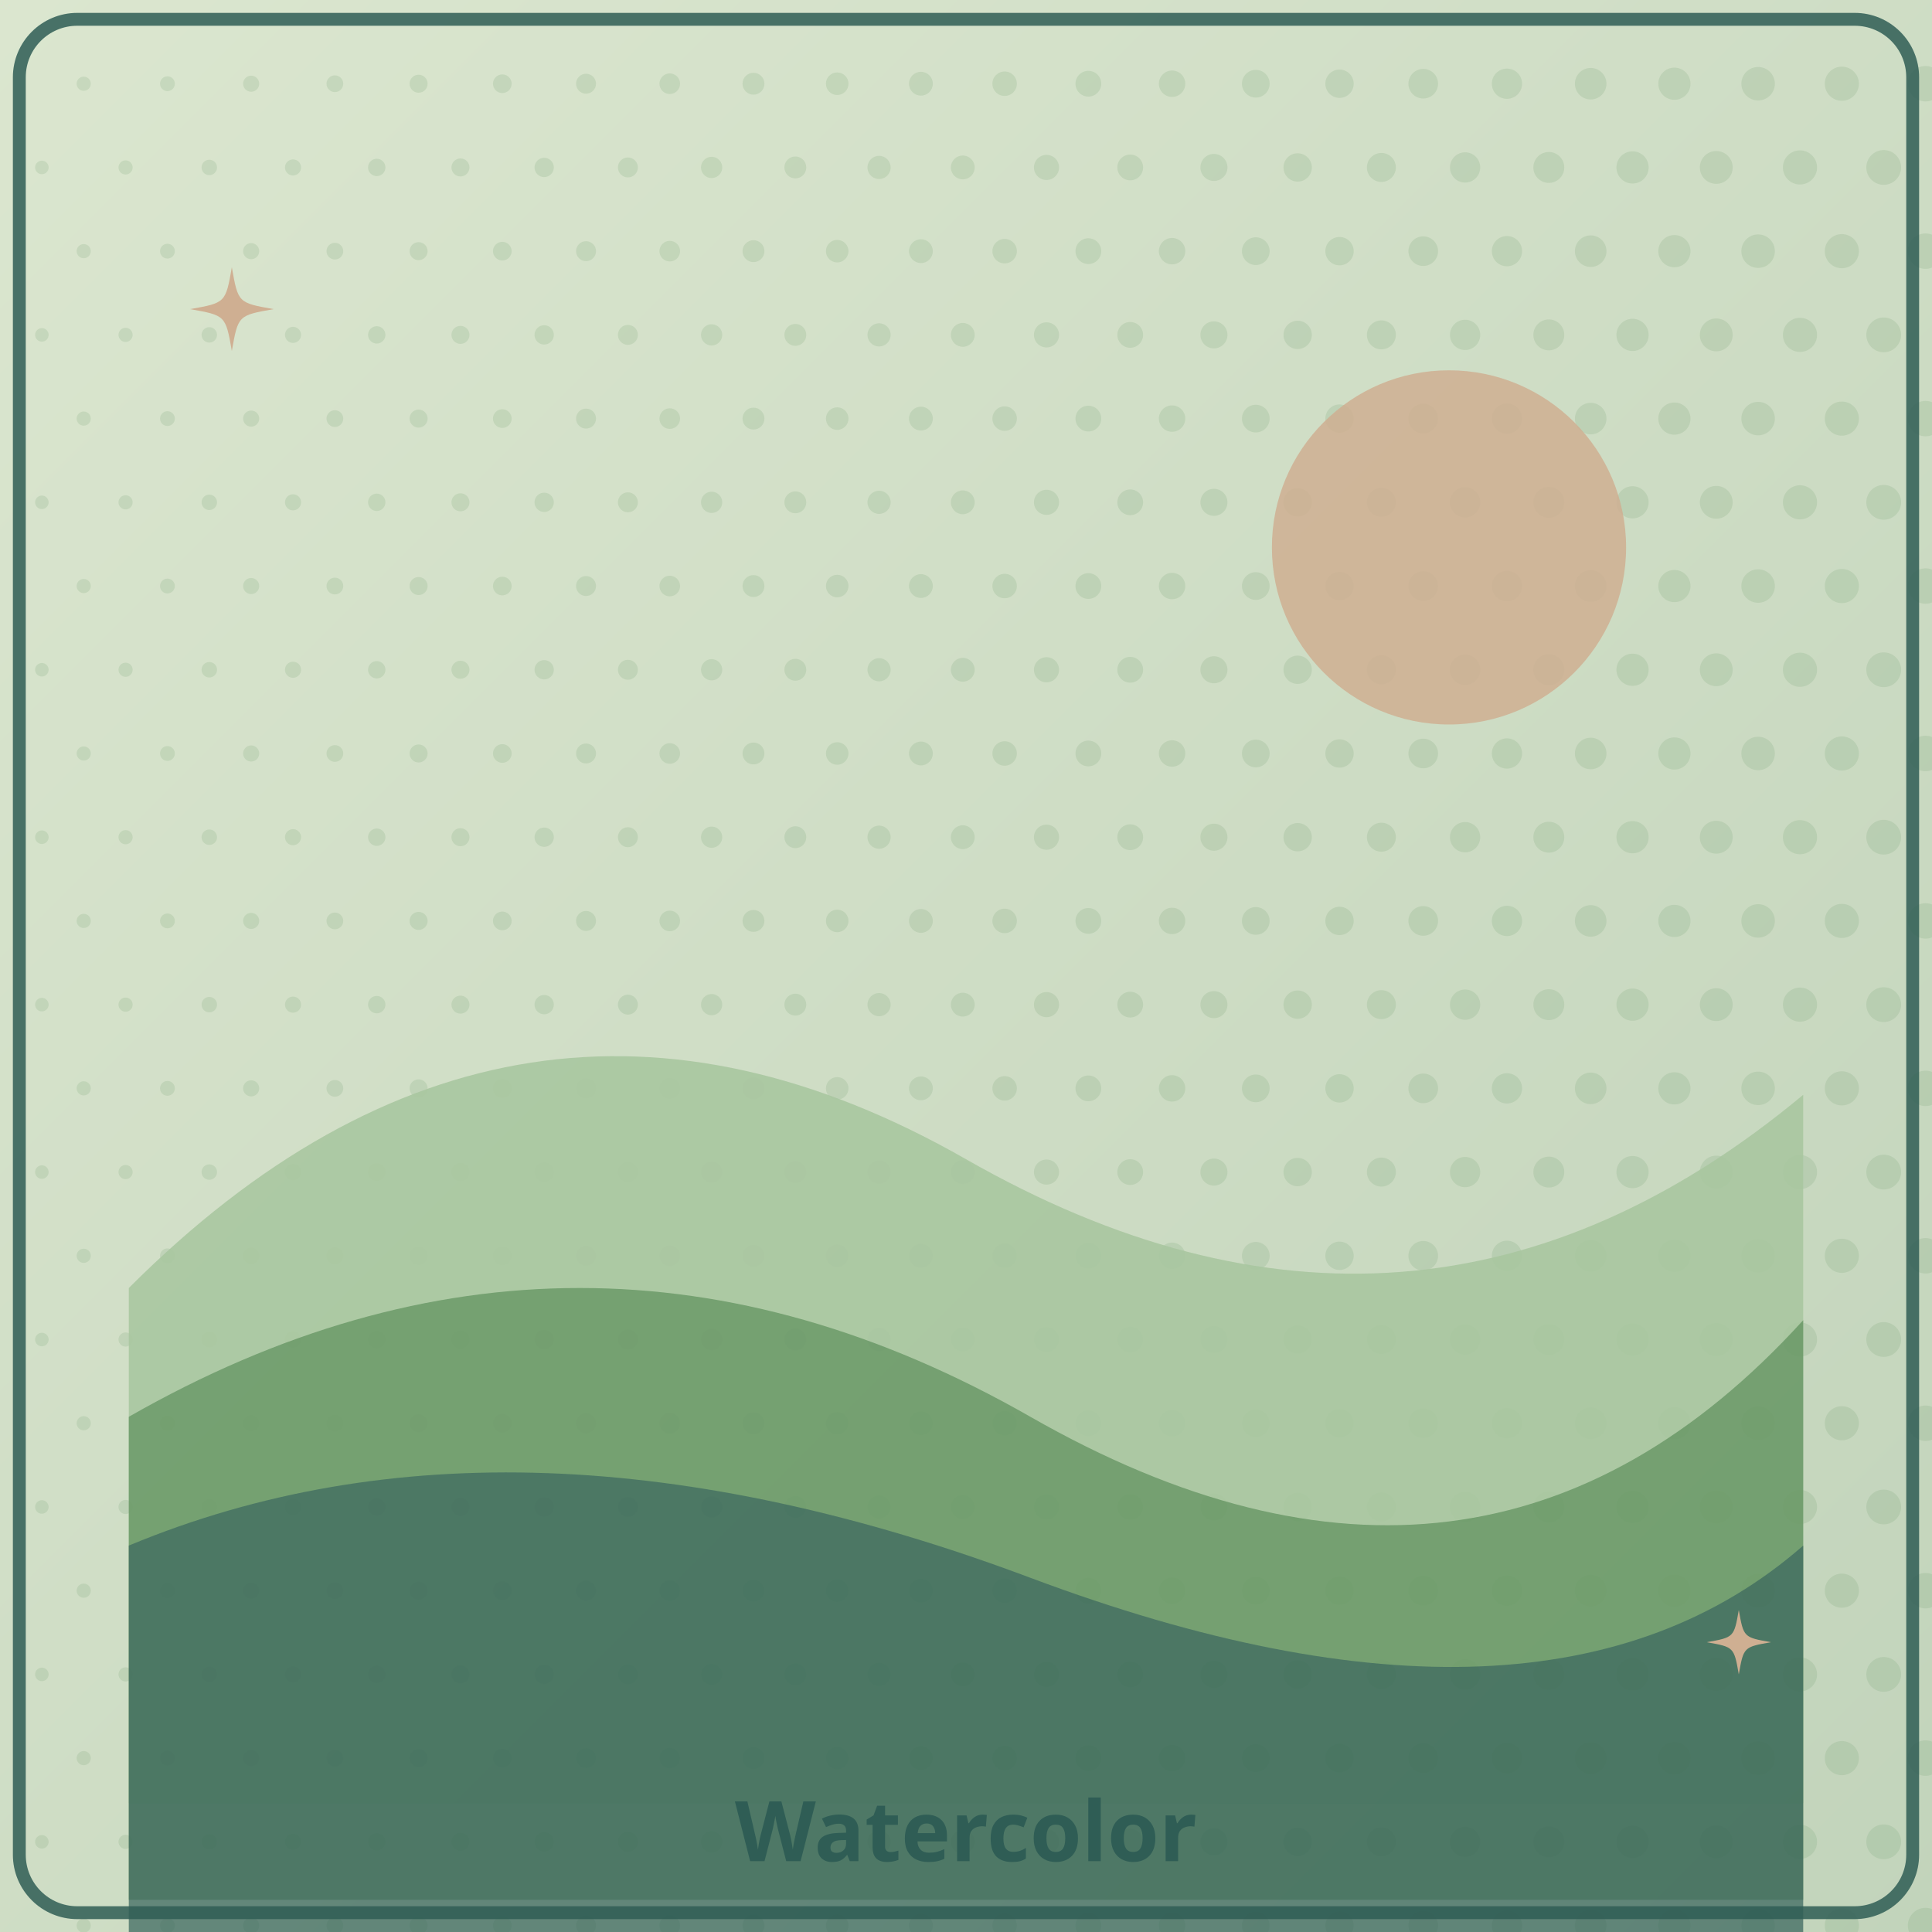
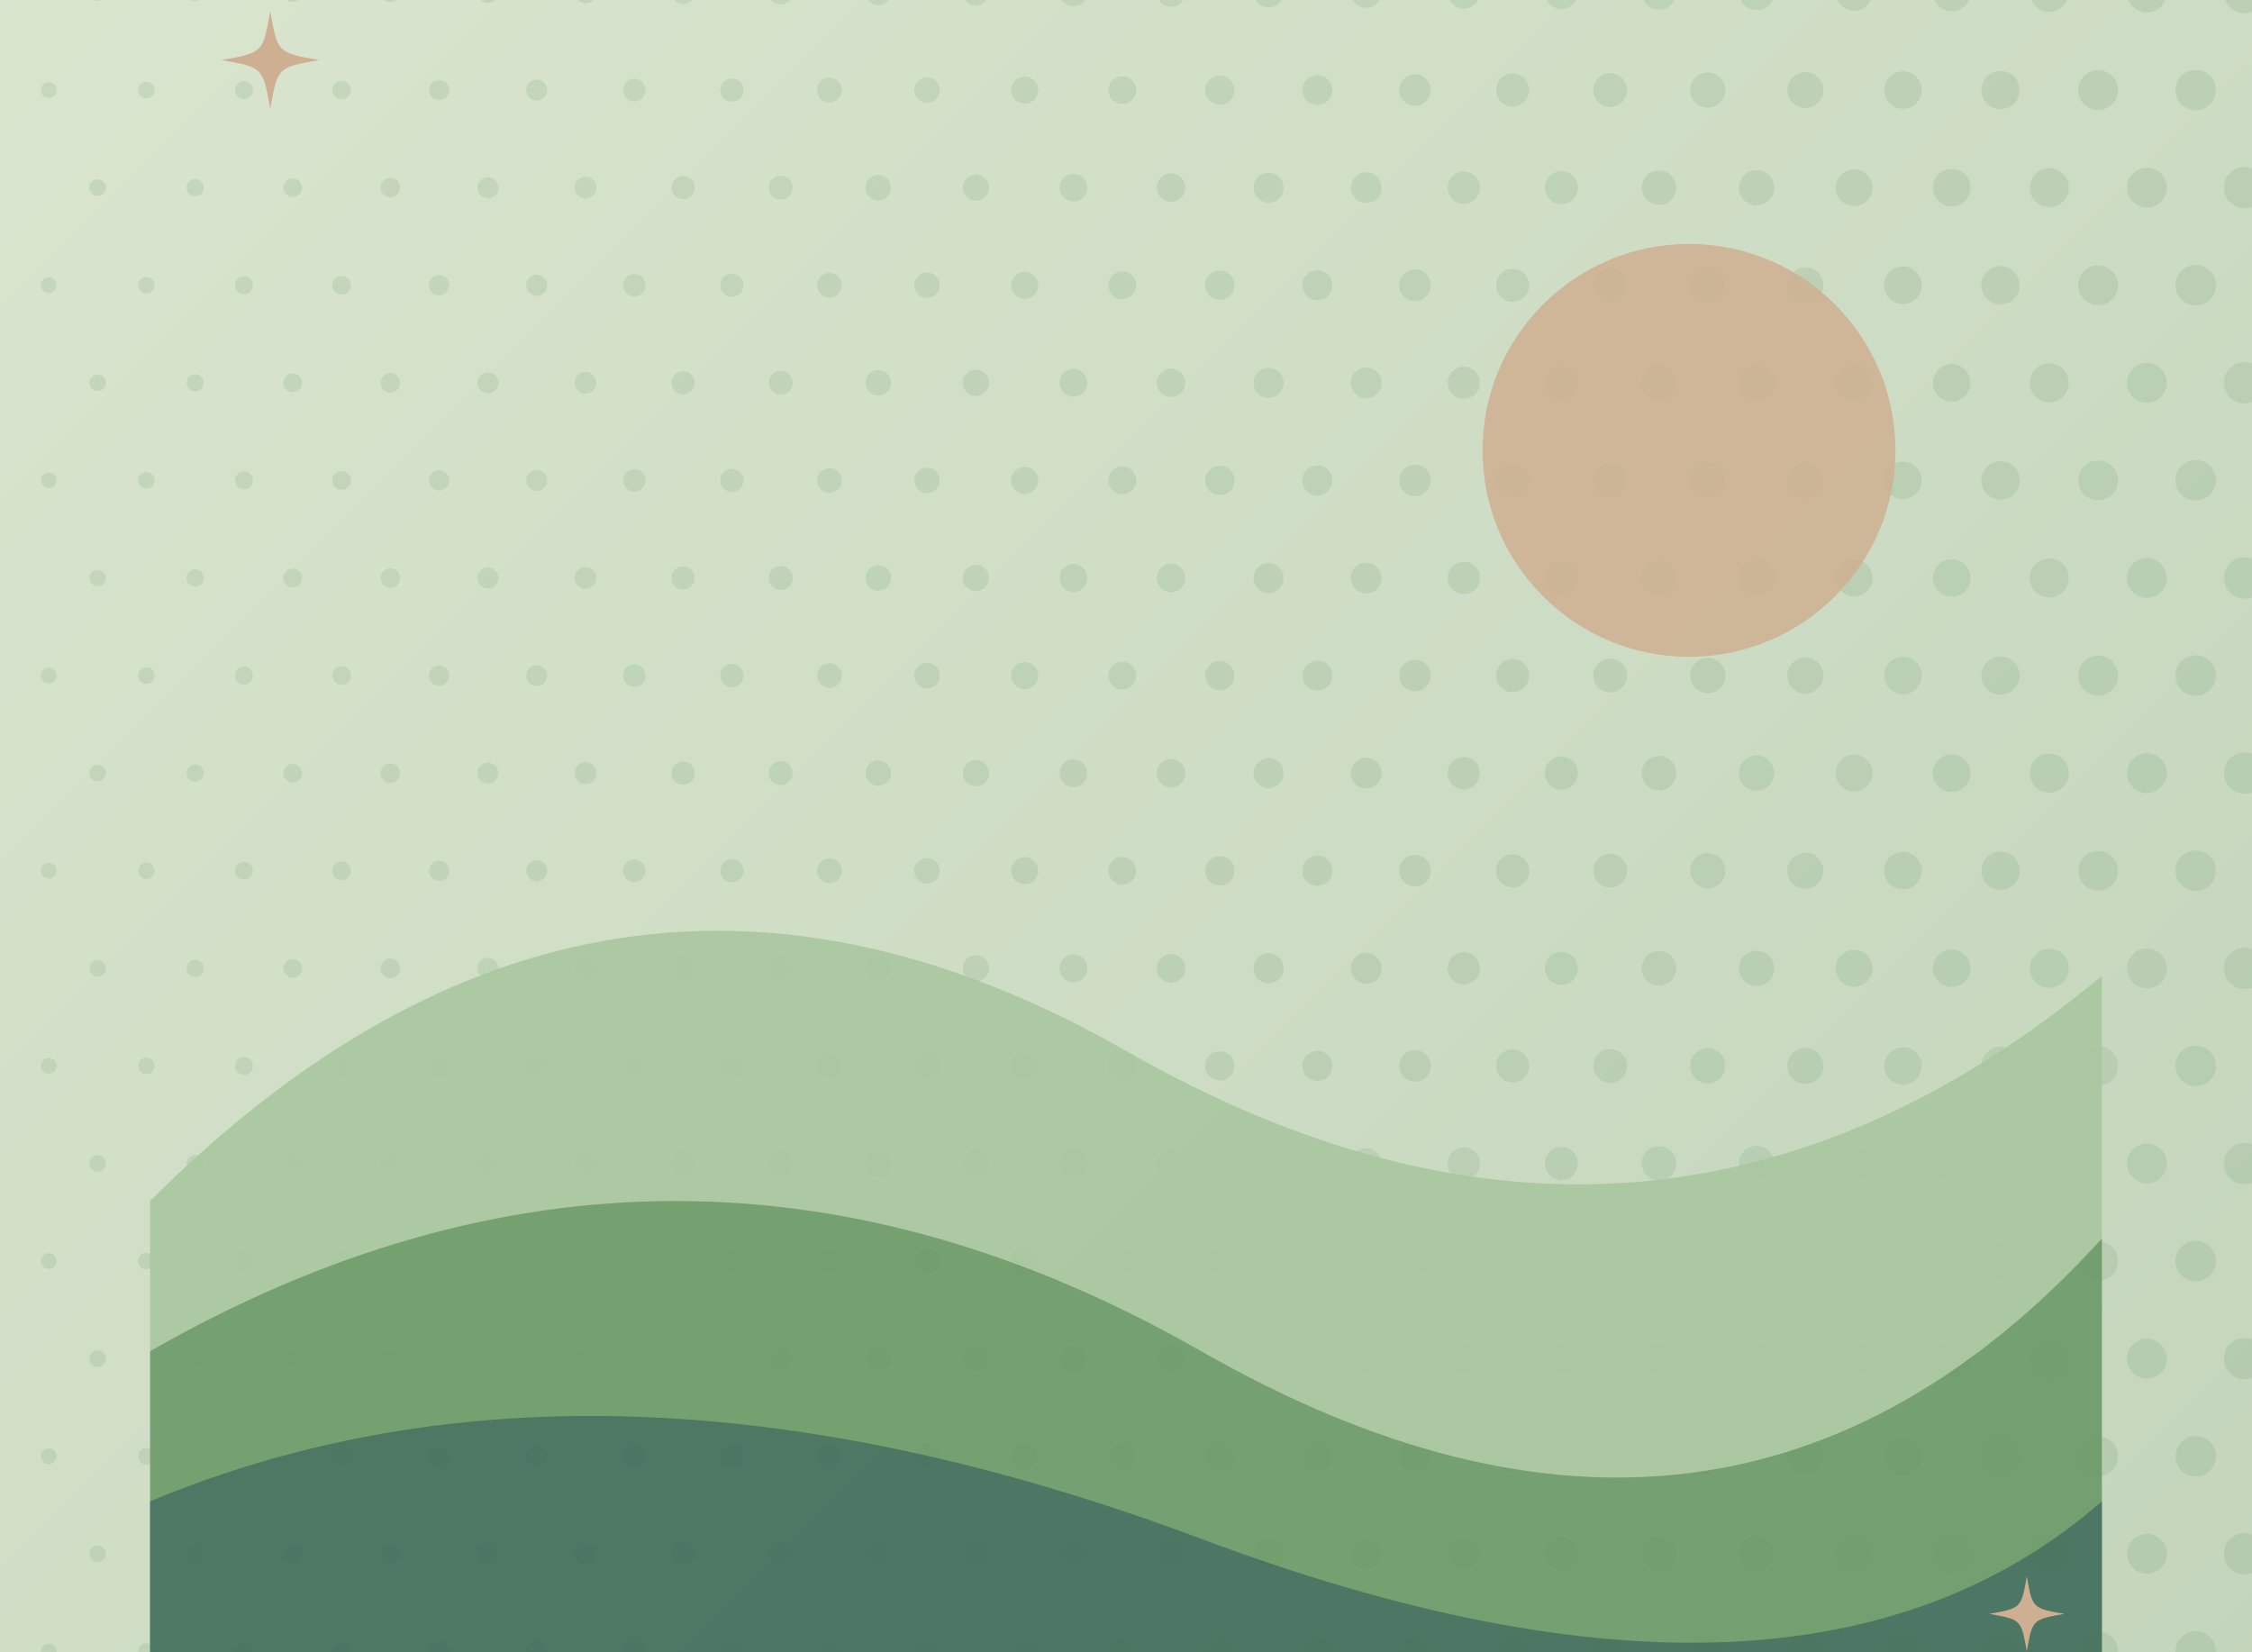
- <svg xmlns="http://www.w3.org/2000/svg" viewBox="0 0 600 600" width="600" height="600">
+ <svg xmlns="http://www.w3.org/2000/svg" viewBox="0 80 600 440" width="600" height="440">
  <defs>
    <linearGradient id="bg" x1="0" y1="0" x2="1" y2="1">
      <stop offset="0" stop-color="#dbe6cf" />
      <stop offset="1" stop-color="#c2d4bb" />
    </linearGradient>
  </defs>
-   <rect width="600" height="600" fill="url(#bg)" />
+   <rect x="0" y="0" width="600" height="600" fill="url(#bg)" />
  <circle cx="26.0" cy="26" r="2.2" fill="#60925e" opacity="0.16" />
  <circle cx="52.0" cy="26" r="2.3" fill="#60925e" opacity="0.16" />
  <circle cx="78.0" cy="26" r="2.5" fill="#60925e" opacity="0.16" />
  <circle cx="104.0" cy="26" r="2.6" fill="#60925e" opacity="0.16" />
  <circle cx="130.0" cy="26" r="2.8" fill="#60925e" opacity="0.16" />
  <circle cx="156.0" cy="26" r="2.9" fill="#60925e" opacity="0.16" />
  <circle cx="182.0" cy="26" r="3.1" fill="#60925e" opacity="0.16" />
  <circle cx="208.0" cy="26" r="3.2" fill="#60925e" opacity="0.16" />
  <circle cx="234.0" cy="26" r="3.4" fill="#60925e" opacity="0.16" />
  <circle cx="260.0" cy="26" r="3.5" fill="#60925e" opacity="0.16" />
  <circle cx="286.0" cy="26" r="3.7" fill="#60925e" opacity="0.16" />
  <circle cx="312.0" cy="26" r="3.8" fill="#60925e" opacity="0.16" />
  <circle cx="338.0" cy="26" r="4.0" fill="#60925e" opacity="0.16" />
  <circle cx="364.0" cy="26" r="4.1" fill="#60925e" opacity="0.16" />
  <circle cx="390.0" cy="26" r="4.3" fill="#60925e" opacity="0.16" />
  <circle cx="416.0" cy="26" r="4.4" fill="#60925e" opacity="0.16" />
  <circle cx="442.0" cy="26" r="4.6" fill="#60925e" opacity="0.16" />
  <circle cx="468.0" cy="26" r="4.7" fill="#60925e" opacity="0.16" />
  <circle cx="494.0" cy="26" r="4.9" fill="#60925e" opacity="0.16" />
  <circle cx="520.0" cy="26" r="5.0" fill="#60925e" opacity="0.16" />
  <circle cx="546.0" cy="26" r="5.2" fill="#60925e" opacity="0.16" />
  <circle cx="572.0" cy="26" r="5.3" fill="#60925e" opacity="0.16" />
  <circle cx="598.0" cy="26" r="5.5" fill="#60925e" opacity="0.16" />
  <circle cx="13.0" cy="52" r="2.1" fill="#60925e" opacity="0.16" />
  <circle cx="39.0" cy="52" r="2.2" fill="#60925e" opacity="0.16" />
  <circle cx="65.0" cy="52" r="2.4" fill="#60925e" opacity="0.16" />
  <circle cx="91.0" cy="52" r="2.5" fill="#60925e" opacity="0.16" />
  <circle cx="117.0" cy="52" r="2.7" fill="#60925e" opacity="0.16" />
  <circle cx="143.0" cy="52" r="2.8" fill="#60925e" opacity="0.16" />
  <circle cx="169.0" cy="52" r="3.0" fill="#60925e" opacity="0.16" />
  <circle cx="195.0" cy="52" r="3.1" fill="#60925e" opacity="0.16" />
  <circle cx="221.0" cy="52" r="3.3" fill="#60925e" opacity="0.16" />
  <circle cx="247.0" cy="52" r="3.4" fill="#60925e" opacity="0.16" />
  <circle cx="273.0" cy="52" r="3.6" fill="#60925e" opacity="0.16" />
  <circle cx="299.0" cy="52" r="3.7" fill="#60925e" opacity="0.16" />
  <circle cx="325.0" cy="52" r="3.9" fill="#60925e" opacity="0.16" />
  <circle cx="351.0" cy="52" r="4.0" fill="#60925e" opacity="0.16" />
  <circle cx="377.0" cy="52" r="4.2" fill="#60925e" opacity="0.16" />
  <circle cx="403.0" cy="52" r="4.4" fill="#60925e" opacity="0.16" />
  <circle cx="429.0" cy="52" r="4.5" fill="#60925e" opacity="0.16" />
  <circle cx="455.0" cy="52" r="4.7" fill="#60925e" opacity="0.16" />
  <circle cx="481.0" cy="52" r="4.8" fill="#60925e" opacity="0.16" />
  <circle cx="507.0" cy="52" r="5.0" fill="#60925e" opacity="0.16" />
  <circle cx="533.0" cy="52" r="5.1" fill="#60925e" opacity="0.16" />
  <circle cx="559.0" cy="52" r="5.3" fill="#60925e" opacity="0.16" />
  <circle cx="585.0" cy="52" r="5.4" fill="#60925e" opacity="0.16" />
  <circle cx="26.0" cy="78" r="2.2" fill="#60925e" opacity="0.16" />
  <circle cx="52.0" cy="78" r="2.3" fill="#60925e" opacity="0.16" />
  <circle cx="78.0" cy="78" r="2.5" fill="#60925e" opacity="0.16" />
  <circle cx="104.0" cy="78" r="2.6" fill="#60925e" opacity="0.16" />
  <circle cx="130.0" cy="78" r="2.8" fill="#60925e" opacity="0.16" />
  <circle cx="156.0" cy="78" r="2.9" fill="#60925e" opacity="0.16" />
  <circle cx="182.0" cy="78" r="3.1" fill="#60925e" opacity="0.16" />
  <circle cx="208.0" cy="78" r="3.2" fill="#60925e" opacity="0.16" />
  <circle cx="234.0" cy="78" r="3.4" fill="#60925e" opacity="0.16" />
  <circle cx="260.0" cy="78" r="3.5" fill="#60925e" opacity="0.16" />
  <circle cx="286.0" cy="78" r="3.7" fill="#60925e" opacity="0.16" />
  <circle cx="312.0" cy="78" r="3.8" fill="#60925e" opacity="0.16" />
  <circle cx="338.0" cy="78" r="4.0" fill="#60925e" opacity="0.16" />
  <circle cx="364.0" cy="78" r="4.1" fill="#60925e" opacity="0.16" />
  <circle cx="390.0" cy="78" r="4.3" fill="#60925e" opacity="0.16" />
  <circle cx="416.0" cy="78" r="4.4" fill="#60925e" opacity="0.16" />
  <circle cx="442.0" cy="78" r="4.6" fill="#60925e" opacity="0.16" />
  <circle cx="468.0" cy="78" r="4.7" fill="#60925e" opacity="0.16" />
  <circle cx="494.0" cy="78" r="4.9" fill="#60925e" opacity="0.16" />
  <circle cx="520.0" cy="78" r="5.0" fill="#60925e" opacity="0.16" />
  <circle cx="546.0" cy="78" r="5.2" fill="#60925e" opacity="0.16" />
  <circle cx="572.0" cy="78" r="5.3" fill="#60925e" opacity="0.16" />
  <circle cx="598.0" cy="78" r="5.5" fill="#60925e" opacity="0.16" />
  <circle cx="13.0" cy="104" r="2.1" fill="#60925e" opacity="0.16" />
  <circle cx="39.0" cy="104" r="2.2" fill="#60925e" opacity="0.16" />
  <circle cx="65.0" cy="104" r="2.4" fill="#60925e" opacity="0.16" />
  <circle cx="91.0" cy="104" r="2.5" fill="#60925e" opacity="0.16" />
  <circle cx="117.0" cy="104" r="2.7" fill="#60925e" opacity="0.16" />
  <circle cx="143.0" cy="104" r="2.8" fill="#60925e" opacity="0.16" />
  <circle cx="169.0" cy="104" r="3.0" fill="#60925e" opacity="0.16" />
  <circle cx="195.0" cy="104" r="3.1" fill="#60925e" opacity="0.16" />
  <circle cx="221.0" cy="104" r="3.3" fill="#60925e" opacity="0.16" />
  <circle cx="247.0" cy="104" r="3.4" fill="#60925e" opacity="0.16" />
  <circle cx="273.0" cy="104" r="3.6" fill="#60925e" opacity="0.16" />
  <circle cx="299.0" cy="104" r="3.7" fill="#60925e" opacity="0.16" />
  <circle cx="325.0" cy="104" r="3.9" fill="#60925e" opacity="0.16" />
  <circle cx="351.0" cy="104" r="4.0" fill="#60925e" opacity="0.16" />
  <circle cx="377.0" cy="104" r="4.2" fill="#60925e" opacity="0.16" />
  <circle cx="403.0" cy="104" r="4.4" fill="#60925e" opacity="0.16" />
  <circle cx="429.0" cy="104" r="4.5" fill="#60925e" opacity="0.16" />
  <circle cx="455.0" cy="104" r="4.7" fill="#60925e" opacity="0.16" />
  <circle cx="481.0" cy="104" r="4.8" fill="#60925e" opacity="0.16" />
  <circle cx="507.0" cy="104" r="5.0" fill="#60925e" opacity="0.16" />
  <circle cx="533.0" cy="104" r="5.1" fill="#60925e" opacity="0.16" />
  <circle cx="559.0" cy="104" r="5.3" fill="#60925e" opacity="0.16" />
  <circle cx="585.0" cy="104" r="5.4" fill="#60925e" opacity="0.16" />
  <circle cx="26.0" cy="130" r="2.2" fill="#60925e" opacity="0.16" />
  <circle cx="52.0" cy="130" r="2.3" fill="#60925e" opacity="0.16" />
  <circle cx="78.0" cy="130" r="2.5" fill="#60925e" opacity="0.16" />
  <circle cx="104.0" cy="130" r="2.6" fill="#60925e" opacity="0.16" />
  <circle cx="130.0" cy="130" r="2.8" fill="#60925e" opacity="0.16" />
  <circle cx="156.0" cy="130" r="2.9" fill="#60925e" opacity="0.16" />
  <circle cx="182.0" cy="130" r="3.1" fill="#60925e" opacity="0.16" />
  <circle cx="208.0" cy="130" r="3.2" fill="#60925e" opacity="0.16" />
  <circle cx="234.0" cy="130" r="3.4" fill="#60925e" opacity="0.16" />
  <circle cx="260.0" cy="130" r="3.5" fill="#60925e" opacity="0.16" />
  <circle cx="286.0" cy="130" r="3.7" fill="#60925e" opacity="0.16" />
  <circle cx="312.0" cy="130" r="3.8" fill="#60925e" opacity="0.16" />
  <circle cx="338.0" cy="130" r="4.0" fill="#60925e" opacity="0.16" />
  <circle cx="364.0" cy="130" r="4.1" fill="#60925e" opacity="0.16" />
  <circle cx="390.0" cy="130" r="4.3" fill="#60925e" opacity="0.16" />
  <circle cx="416.0" cy="130" r="4.4" fill="#60925e" opacity="0.16" />
  <circle cx="442.0" cy="130" r="4.6" fill="#60925e" opacity="0.16" />
  <circle cx="468.0" cy="130" r="4.7" fill="#60925e" opacity="0.16" />
  <circle cx="494.0" cy="130" r="4.9" fill="#60925e" opacity="0.16" />
  <circle cx="520.0" cy="130" r="5.0" fill="#60925e" opacity="0.16" />
  <circle cx="546.0" cy="130" r="5.2" fill="#60925e" opacity="0.16" />
  <circle cx="572.0" cy="130" r="5.3" fill="#60925e" opacity="0.16" />
  <circle cx="598.0" cy="130" r="5.5" fill="#60925e" opacity="0.16" />
  <circle cx="13.0" cy="156" r="2.1" fill="#60925e" opacity="0.16" />
  <circle cx="39.0" cy="156" r="2.2" fill="#60925e" opacity="0.16" />
  <circle cx="65.0" cy="156" r="2.4" fill="#60925e" opacity="0.16" />
  <circle cx="91.0" cy="156" r="2.5" fill="#60925e" opacity="0.16" />
  <circle cx="117.0" cy="156" r="2.7" fill="#60925e" opacity="0.16" />
  <circle cx="143.0" cy="156" r="2.8" fill="#60925e" opacity="0.16" />
  <circle cx="169.0" cy="156" r="3.0" fill="#60925e" opacity="0.16" />
  <circle cx="195.0" cy="156" r="3.1" fill="#60925e" opacity="0.16" />
  <circle cx="221.0" cy="156" r="3.3" fill="#60925e" opacity="0.16" />
  <circle cx="247.0" cy="156" r="3.4" fill="#60925e" opacity="0.16" />
  <circle cx="273.0" cy="156" r="3.6" fill="#60925e" opacity="0.16" />
  <circle cx="299.0" cy="156" r="3.7" fill="#60925e" opacity="0.16" />
  <circle cx="325.0" cy="156" r="3.9" fill="#60925e" opacity="0.16" />
  <circle cx="351.0" cy="156" r="4.0" fill="#60925e" opacity="0.16" />
  <circle cx="377.0" cy="156" r="4.2" fill="#60925e" opacity="0.16" />
  <circle cx="403.0" cy="156" r="4.4" fill="#60925e" opacity="0.16" />
  <circle cx="429.0" cy="156" r="4.5" fill="#60925e" opacity="0.16" />
  <circle cx="455.0" cy="156" r="4.7" fill="#60925e" opacity="0.16" />
  <circle cx="481.0" cy="156" r="4.8" fill="#60925e" opacity="0.16" />
  <circle cx="507.0" cy="156" r="5.0" fill="#60925e" opacity="0.16" />
  <circle cx="533.0" cy="156" r="5.1" fill="#60925e" opacity="0.16" />
  <circle cx="559.0" cy="156" r="5.3" fill="#60925e" opacity="0.16" />
  <circle cx="585.0" cy="156" r="5.4" fill="#60925e" opacity="0.16" />
  <circle cx="26.0" cy="182" r="2.2" fill="#60925e" opacity="0.16" />
  <circle cx="52.0" cy="182" r="2.3" fill="#60925e" opacity="0.16" />
  <circle cx="78.0" cy="182" r="2.5" fill="#60925e" opacity="0.16" />
  <circle cx="104.0" cy="182" r="2.6" fill="#60925e" opacity="0.16" />
  <circle cx="130.0" cy="182" r="2.8" fill="#60925e" opacity="0.16" />
  <circle cx="156.0" cy="182" r="2.9" fill="#60925e" opacity="0.16" />
  <circle cx="182.0" cy="182" r="3.1" fill="#60925e" opacity="0.16" />
  <circle cx="208.0" cy="182" r="3.2" fill="#60925e" opacity="0.16" />
  <circle cx="234.0" cy="182" r="3.4" fill="#60925e" opacity="0.16" />
  <circle cx="260.0" cy="182" r="3.5" fill="#60925e" opacity="0.16" />
  <circle cx="286.0" cy="182" r="3.7" fill="#60925e" opacity="0.16" />
  <circle cx="312.0" cy="182" r="3.8" fill="#60925e" opacity="0.16" />
  <circle cx="338.0" cy="182" r="4.0" fill="#60925e" opacity="0.16" />
  <circle cx="364.0" cy="182" r="4.1" fill="#60925e" opacity="0.16" />
  <circle cx="390.0" cy="182" r="4.3" fill="#60925e" opacity="0.16" />
  <circle cx="416.0" cy="182" r="4.4" fill="#60925e" opacity="0.16" />
  <circle cx="442.0" cy="182" r="4.6" fill="#60925e" opacity="0.16" />
  <circle cx="468.0" cy="182" r="4.7" fill="#60925e" opacity="0.16" />
  <circle cx="494.0" cy="182" r="4.9" fill="#60925e" opacity="0.16" />
  <circle cx="520.0" cy="182" r="5.0" fill="#60925e" opacity="0.16" />
  <circle cx="546.0" cy="182" r="5.2" fill="#60925e" opacity="0.16" />
  <circle cx="572.0" cy="182" r="5.3" fill="#60925e" opacity="0.16" />
  <circle cx="598.0" cy="182" r="5.5" fill="#60925e" opacity="0.16" />
  <circle cx="13.0" cy="208" r="2.1" fill="#60925e" opacity="0.16" />
  <circle cx="39.0" cy="208" r="2.2" fill="#60925e" opacity="0.16" />
  <circle cx="65.0" cy="208" r="2.4" fill="#60925e" opacity="0.16" />
  <circle cx="91.0" cy="208" r="2.5" fill="#60925e" opacity="0.16" />
  <circle cx="117.0" cy="208" r="2.7" fill="#60925e" opacity="0.16" />
  <circle cx="143.0" cy="208" r="2.8" fill="#60925e" opacity="0.16" />
  <circle cx="169.0" cy="208" r="3.0" fill="#60925e" opacity="0.16" />
  <circle cx="195.0" cy="208" r="3.1" fill="#60925e" opacity="0.16" />
  <circle cx="221.0" cy="208" r="3.3" fill="#60925e" opacity="0.16" />
  <circle cx="247.0" cy="208" r="3.4" fill="#60925e" opacity="0.16" />
  <circle cx="273.0" cy="208" r="3.6" fill="#60925e" opacity="0.16" />
  <circle cx="299.0" cy="208" r="3.7" fill="#60925e" opacity="0.16" />
  <circle cx="325.0" cy="208" r="3.9" fill="#60925e" opacity="0.16" />
  <circle cx="351.0" cy="208" r="4.0" fill="#60925e" opacity="0.16" />
  <circle cx="377.0" cy="208" r="4.2" fill="#60925e" opacity="0.16" />
  <circle cx="403.0" cy="208" r="4.4" fill="#60925e" opacity="0.16" />
  <circle cx="429.0" cy="208" r="4.5" fill="#60925e" opacity="0.16" />
  <circle cx="455.0" cy="208" r="4.7" fill="#60925e" opacity="0.16" />
  <circle cx="481.0" cy="208" r="4.8" fill="#60925e" opacity="0.16" />
  <circle cx="507.0" cy="208" r="5.0" fill="#60925e" opacity="0.16" />
  <circle cx="533.0" cy="208" r="5.1" fill="#60925e" opacity="0.16" />
  <circle cx="559.0" cy="208" r="5.3" fill="#60925e" opacity="0.16" />
  <circle cx="585.0" cy="208" r="5.4" fill="#60925e" opacity="0.16" />
  <circle cx="26.0" cy="234" r="2.2" fill="#60925e" opacity="0.16" />
  <circle cx="52.0" cy="234" r="2.3" fill="#60925e" opacity="0.16" />
  <circle cx="78.0" cy="234" r="2.5" fill="#60925e" opacity="0.16" />
  <circle cx="104.0" cy="234" r="2.6" fill="#60925e" opacity="0.16" />
  <circle cx="130.0" cy="234" r="2.8" fill="#60925e" opacity="0.16" />
  <circle cx="156.0" cy="234" r="2.9" fill="#60925e" opacity="0.16" />
  <circle cx="182.0" cy="234" r="3.1" fill="#60925e" opacity="0.16" />
  <circle cx="208.0" cy="234" r="3.2" fill="#60925e" opacity="0.16" />
  <circle cx="234.0" cy="234" r="3.4" fill="#60925e" opacity="0.16" />
  <circle cx="260.0" cy="234" r="3.5" fill="#60925e" opacity="0.16" />
  <circle cx="286.0" cy="234" r="3.7" fill="#60925e" opacity="0.16" />
  <circle cx="312.0" cy="234" r="3.8" fill="#60925e" opacity="0.16" />
  <circle cx="338.0" cy="234" r="4.0" fill="#60925e" opacity="0.16" />
  <circle cx="364.0" cy="234" r="4.1" fill="#60925e" opacity="0.16" />
  <circle cx="390.0" cy="234" r="4.3" fill="#60925e" opacity="0.16" />
  <circle cx="416.0" cy="234" r="4.4" fill="#60925e" opacity="0.16" />
  <circle cx="442.0" cy="234" r="4.6" fill="#60925e" opacity="0.16" />
  <circle cx="468.0" cy="234" r="4.7" fill="#60925e" opacity="0.16" />
  <circle cx="494.0" cy="234" r="4.9" fill="#60925e" opacity="0.16" />
  <circle cx="520.0" cy="234" r="5.0" fill="#60925e" opacity="0.16" />
  <circle cx="546.0" cy="234" r="5.2" fill="#60925e" opacity="0.16" />
  <circle cx="572.0" cy="234" r="5.3" fill="#60925e" opacity="0.16" />
  <circle cx="598.0" cy="234" r="5.5" fill="#60925e" opacity="0.16" />
  <circle cx="13.0" cy="260" r="2.1" fill="#60925e" opacity="0.16" />
  <circle cx="39.0" cy="260" r="2.2" fill="#60925e" opacity="0.16" />
  <circle cx="65.0" cy="260" r="2.4" fill="#60925e" opacity="0.16" />
  <circle cx="91.0" cy="260" r="2.5" fill="#60925e" opacity="0.16" />
  <circle cx="117.0" cy="260" r="2.7" fill="#60925e" opacity="0.16" />
  <circle cx="143.0" cy="260" r="2.8" fill="#60925e" opacity="0.16" />
  <circle cx="169.0" cy="260" r="3.0" fill="#60925e" opacity="0.16" />
  <circle cx="195.0" cy="260" r="3.1" fill="#60925e" opacity="0.16" />
  <circle cx="221.0" cy="260" r="3.3" fill="#60925e" opacity="0.16" />
  <circle cx="247.0" cy="260" r="3.4" fill="#60925e" opacity="0.16" />
  <circle cx="273.0" cy="260" r="3.6" fill="#60925e" opacity="0.16" />
  <circle cx="299.0" cy="260" r="3.7" fill="#60925e" opacity="0.16" />
  <circle cx="325.0" cy="260" r="3.9" fill="#60925e" opacity="0.16" />
  <circle cx="351.0" cy="260" r="4.0" fill="#60925e" opacity="0.16" />
  <circle cx="377.0" cy="260" r="4.2" fill="#60925e" opacity="0.16" />
  <circle cx="403.0" cy="260" r="4.4" fill="#60925e" opacity="0.16" />
  <circle cx="429.0" cy="260" r="4.5" fill="#60925e" opacity="0.16" />
  <circle cx="455.0" cy="260" r="4.7" fill="#60925e" opacity="0.16" />
  <circle cx="481.0" cy="260" r="4.8" fill="#60925e" opacity="0.16" />
  <circle cx="507.0" cy="260" r="5.0" fill="#60925e" opacity="0.16" />
  <circle cx="533.0" cy="260" r="5.1" fill="#60925e" opacity="0.16" />
  <circle cx="559.0" cy="260" r="5.3" fill="#60925e" opacity="0.16" />
  <circle cx="585.0" cy="260" r="5.4" fill="#60925e" opacity="0.16" />
  <circle cx="26.0" cy="286" r="2.2" fill="#60925e" opacity="0.16" />
  <circle cx="52.0" cy="286" r="2.3" fill="#60925e" opacity="0.16" />
  <circle cx="78.0" cy="286" r="2.5" fill="#60925e" opacity="0.16" />
  <circle cx="104.0" cy="286" r="2.6" fill="#60925e" opacity="0.16" />
  <circle cx="130.0" cy="286" r="2.8" fill="#60925e" opacity="0.16" />
  <circle cx="156.0" cy="286" r="2.9" fill="#60925e" opacity="0.16" />
  <circle cx="182.0" cy="286" r="3.1" fill="#60925e" opacity="0.16" />
  <circle cx="208.0" cy="286" r="3.2" fill="#60925e" opacity="0.16" />
  <circle cx="234.0" cy="286" r="3.4" fill="#60925e" opacity="0.16" />
  <circle cx="260.0" cy="286" r="3.5" fill="#60925e" opacity="0.16" />
  <circle cx="286.0" cy="286" r="3.7" fill="#60925e" opacity="0.16" />
  <circle cx="312.0" cy="286" r="3.8" fill="#60925e" opacity="0.16" />
  <circle cx="338.0" cy="286" r="4.0" fill="#60925e" opacity="0.16" />
  <circle cx="364.0" cy="286" r="4.1" fill="#60925e" opacity="0.16" />
  <circle cx="390.0" cy="286" r="4.3" fill="#60925e" opacity="0.16" />
  <circle cx="416.0" cy="286" r="4.4" fill="#60925e" opacity="0.16" />
  <circle cx="442.0" cy="286" r="4.6" fill="#60925e" opacity="0.16" />
  <circle cx="468.0" cy="286" r="4.7" fill="#60925e" opacity="0.16" />
  <circle cx="494.0" cy="286" r="4.9" fill="#60925e" opacity="0.16" />
  <circle cx="520.0" cy="286" r="5.0" fill="#60925e" opacity="0.16" />
  <circle cx="546.0" cy="286" r="5.2" fill="#60925e" opacity="0.16" />
  <circle cx="572.0" cy="286" r="5.3" fill="#60925e" opacity="0.16" />
  <circle cx="598.0" cy="286" r="5.5" fill="#60925e" opacity="0.16" />
  <circle cx="13.0" cy="312" r="2.1" fill="#60925e" opacity="0.16" />
  <circle cx="39.0" cy="312" r="2.2" fill="#60925e" opacity="0.16" />
  <circle cx="65.0" cy="312" r="2.4" fill="#60925e" opacity="0.16" />
  <circle cx="91.0" cy="312" r="2.5" fill="#60925e" opacity="0.16" />
  <circle cx="117.0" cy="312" r="2.7" fill="#60925e" opacity="0.16" />
  <circle cx="143.0" cy="312" r="2.8" fill="#60925e" opacity="0.16" />
  <circle cx="169.0" cy="312" r="3.0" fill="#60925e" opacity="0.16" />
  <circle cx="195.0" cy="312" r="3.1" fill="#60925e" opacity="0.16" />
  <circle cx="221.0" cy="312" r="3.3" fill="#60925e" opacity="0.16" />
  <circle cx="247.0" cy="312" r="3.4" fill="#60925e" opacity="0.16" />
  <circle cx="273.0" cy="312" r="3.6" fill="#60925e" opacity="0.16" />
  <circle cx="299.0" cy="312" r="3.7" fill="#60925e" opacity="0.16" />
  <circle cx="325.0" cy="312" r="3.9" fill="#60925e" opacity="0.16" />
  <circle cx="351.0" cy="312" r="4.0" fill="#60925e" opacity="0.16" />
  <circle cx="377.0" cy="312" r="4.2" fill="#60925e" opacity="0.16" />
  <circle cx="403.0" cy="312" r="4.4" fill="#60925e" opacity="0.16" />
  <circle cx="429.0" cy="312" r="4.5" fill="#60925e" opacity="0.16" />
  <circle cx="455.0" cy="312" r="4.7" fill="#60925e" opacity="0.16" />
  <circle cx="481.0" cy="312" r="4.8" fill="#60925e" opacity="0.16" />
  <circle cx="507.0" cy="312" r="5.0" fill="#60925e" opacity="0.16" />
  <circle cx="533.0" cy="312" r="5.1" fill="#60925e" opacity="0.16" />
  <circle cx="559.0" cy="312" r="5.3" fill="#60925e" opacity="0.16" />
  <circle cx="585.0" cy="312" r="5.4" fill="#60925e" opacity="0.16" />
  <circle cx="26.0" cy="338" r="2.2" fill="#60925e" opacity="0.16" />
  <circle cx="52.0" cy="338" r="2.3" fill="#60925e" opacity="0.16" />
  <circle cx="78.0" cy="338" r="2.5" fill="#60925e" opacity="0.16" />
  <circle cx="104.0" cy="338" r="2.6" fill="#60925e" opacity="0.16" />
  <circle cx="130.0" cy="338" r="2.8" fill="#60925e" opacity="0.16" />
  <circle cx="156.0" cy="338" r="2.9" fill="#60925e" opacity="0.16" />
  <circle cx="182.0" cy="338" r="3.1" fill="#60925e" opacity="0.16" />
  <circle cx="208.0" cy="338" r="3.2" fill="#60925e" opacity="0.16" />
  <circle cx="234.0" cy="338" r="3.4" fill="#60925e" opacity="0.16" />
  <circle cx="260.0" cy="338" r="3.5" fill="#60925e" opacity="0.16" />
  <circle cx="286.0" cy="338" r="3.7" fill="#60925e" opacity="0.16" />
  <circle cx="312.0" cy="338" r="3.8" fill="#60925e" opacity="0.16" />
  <circle cx="338.0" cy="338" r="4.0" fill="#60925e" opacity="0.16" />
  <circle cx="364.0" cy="338" r="4.1" fill="#60925e" opacity="0.16" />
  <circle cx="390.0" cy="338" r="4.3" fill="#60925e" opacity="0.16" />
  <circle cx="416.0" cy="338" r="4.4" fill="#60925e" opacity="0.16" />
  <circle cx="442.0" cy="338" r="4.6" fill="#60925e" opacity="0.16" />
  <circle cx="468.0" cy="338" r="4.7" fill="#60925e" opacity="0.16" />
  <circle cx="494.0" cy="338" r="4.9" fill="#60925e" opacity="0.16" />
  <circle cx="520.0" cy="338" r="5.0" fill="#60925e" opacity="0.16" />
  <circle cx="546.0" cy="338" r="5.2" fill="#60925e" opacity="0.16" />
  <circle cx="572.0" cy="338" r="5.3" fill="#60925e" opacity="0.16" />
  <circle cx="598.0" cy="338" r="5.5" fill="#60925e" opacity="0.16" />
  <circle cx="13.0" cy="364" r="2.1" fill="#60925e" opacity="0.16" />
  <circle cx="39.0" cy="364" r="2.2" fill="#60925e" opacity="0.16" />
  <circle cx="65.0" cy="364" r="2.4" fill="#60925e" opacity="0.16" />
  <circle cx="91.0" cy="364" r="2.5" fill="#60925e" opacity="0.16" />
  <circle cx="117.0" cy="364" r="2.7" fill="#60925e" opacity="0.16" />
  <circle cx="143.0" cy="364" r="2.8" fill="#60925e" opacity="0.16" />
  <circle cx="169.0" cy="364" r="3.0" fill="#60925e" opacity="0.16" />
  <circle cx="195.0" cy="364" r="3.1" fill="#60925e" opacity="0.16" />
  <circle cx="221.0" cy="364" r="3.3" fill="#60925e" opacity="0.16" />
  <circle cx="247.0" cy="364" r="3.4" fill="#60925e" opacity="0.16" />
  <circle cx="273.0" cy="364" r="3.6" fill="#60925e" opacity="0.16" />
  <circle cx="299.0" cy="364" r="3.7" fill="#60925e" opacity="0.16" />
  <circle cx="325.0" cy="364" r="3.9" fill="#60925e" opacity="0.16" />
  <circle cx="351.0" cy="364" r="4.0" fill="#60925e" opacity="0.16" />
  <circle cx="377.0" cy="364" r="4.2" fill="#60925e" opacity="0.16" />
  <circle cx="403.0" cy="364" r="4.4" fill="#60925e" opacity="0.16" />
  <circle cx="429.0" cy="364" r="4.5" fill="#60925e" opacity="0.16" />
  <circle cx="455.0" cy="364" r="4.7" fill="#60925e" opacity="0.16" />
  <circle cx="481.0" cy="364" r="4.8" fill="#60925e" opacity="0.16" />
  <circle cx="507.0" cy="364" r="5.0" fill="#60925e" opacity="0.16" />
  <circle cx="533.0" cy="364" r="5.1" fill="#60925e" opacity="0.16" />
  <circle cx="559.0" cy="364" r="5.3" fill="#60925e" opacity="0.16" />
  <circle cx="585.0" cy="364" r="5.4" fill="#60925e" opacity="0.16" />
  <circle cx="26.0" cy="390" r="2.2" fill="#60925e" opacity="0.16" />
  <circle cx="52.0" cy="390" r="2.3" fill="#60925e" opacity="0.16" />
  <circle cx="78.0" cy="390" r="2.5" fill="#60925e" opacity="0.16" />
  <circle cx="104.0" cy="390" r="2.6" fill="#60925e" opacity="0.16" />
  <circle cx="130.0" cy="390" r="2.8" fill="#60925e" opacity="0.16" />
  <circle cx="156.0" cy="390" r="2.9" fill="#60925e" opacity="0.16" />
  <circle cx="182.0" cy="390" r="3.1" fill="#60925e" opacity="0.16" />
  <circle cx="208.0" cy="390" r="3.2" fill="#60925e" opacity="0.16" />
  <circle cx="234.0" cy="390" r="3.4" fill="#60925e" opacity="0.16" />
  <circle cx="260.0" cy="390" r="3.5" fill="#60925e" opacity="0.16" />
  <circle cx="286.0" cy="390" r="3.7" fill="#60925e" opacity="0.16" />
  <circle cx="312.0" cy="390" r="3.8" fill="#60925e" opacity="0.16" />
  <circle cx="338.0" cy="390" r="4.0" fill="#60925e" opacity="0.16" />
  <circle cx="364.0" cy="390" r="4.1" fill="#60925e" opacity="0.16" />
  <circle cx="390.0" cy="390" r="4.3" fill="#60925e" opacity="0.16" />
  <circle cx="416.0" cy="390" r="4.4" fill="#60925e" opacity="0.16" />
  <circle cx="442.0" cy="390" r="4.6" fill="#60925e" opacity="0.16" />
  <circle cx="468.0" cy="390" r="4.7" fill="#60925e" opacity="0.16" />
  <circle cx="494.0" cy="390" r="4.9" fill="#60925e" opacity="0.16" />
  <circle cx="520.0" cy="390" r="5.0" fill="#60925e" opacity="0.16" />
  <circle cx="546.0" cy="390" r="5.2" fill="#60925e" opacity="0.16" />
  <circle cx="572.0" cy="390" r="5.3" fill="#60925e" opacity="0.16" />
  <circle cx="598.0" cy="390" r="5.5" fill="#60925e" opacity="0.16" />
  <circle cx="13.0" cy="416" r="2.1" fill="#60925e" opacity="0.16" />
  <circle cx="39.0" cy="416" r="2.2" fill="#60925e" opacity="0.16" />
  <circle cx="65.0" cy="416" r="2.4" fill="#60925e" opacity="0.16" />
  <circle cx="91.0" cy="416" r="2.5" fill="#60925e" opacity="0.16" />
  <circle cx="117.0" cy="416" r="2.7" fill="#60925e" opacity="0.16" />
  <circle cx="143.0" cy="416" r="2.8" fill="#60925e" opacity="0.16" />
  <circle cx="169.0" cy="416" r="3.0" fill="#60925e" opacity="0.16" />
  <circle cx="195.0" cy="416" r="3.1" fill="#60925e" opacity="0.16" />
  <circle cx="221.0" cy="416" r="3.3" fill="#60925e" opacity="0.16" />
  <circle cx="247.0" cy="416" r="3.4" fill="#60925e" opacity="0.16" />
  <circle cx="273.0" cy="416" r="3.6" fill="#60925e" opacity="0.16" />
  <circle cx="299.0" cy="416" r="3.7" fill="#60925e" opacity="0.16" />
  <circle cx="325.0" cy="416" r="3.9" fill="#60925e" opacity="0.16" />
  <circle cx="351.0" cy="416" r="4.0" fill="#60925e" opacity="0.16" />
  <circle cx="377.0" cy="416" r="4.2" fill="#60925e" opacity="0.16" />
  <circle cx="403.0" cy="416" r="4.4" fill="#60925e" opacity="0.16" />
  <circle cx="429.0" cy="416" r="4.5" fill="#60925e" opacity="0.16" />
  <circle cx="455.0" cy="416" r="4.7" fill="#60925e" opacity="0.16" />
  <circle cx="481.0" cy="416" r="4.8" fill="#60925e" opacity="0.16" />
  <circle cx="507.0" cy="416" r="5.0" fill="#60925e" opacity="0.16" />
  <circle cx="533.0" cy="416" r="5.1" fill="#60925e" opacity="0.16" />
  <circle cx="559.0" cy="416" r="5.3" fill="#60925e" opacity="0.16" />
  <circle cx="585.0" cy="416" r="5.4" fill="#60925e" opacity="0.16" />
  <circle cx="26.0" cy="442" r="2.2" fill="#60925e" opacity="0.16" />
  <circle cx="52.0" cy="442" r="2.3" fill="#60925e" opacity="0.16" />
  <circle cx="78.0" cy="442" r="2.5" fill="#60925e" opacity="0.16" />
  <circle cx="104.0" cy="442" r="2.6" fill="#60925e" opacity="0.16" />
  <circle cx="130.0" cy="442" r="2.8" fill="#60925e" opacity="0.16" />
  <circle cx="156.0" cy="442" r="2.9" fill="#60925e" opacity="0.16" />
  <circle cx="182.0" cy="442" r="3.1" fill="#60925e" opacity="0.16" />
  <circle cx="208.0" cy="442" r="3.2" fill="#60925e" opacity="0.16" />
  <circle cx="234.0" cy="442" r="3.4" fill="#60925e" opacity="0.16" />
  <circle cx="260.0" cy="442" r="3.5" fill="#60925e" opacity="0.16" />
  <circle cx="286.0" cy="442" r="3.7" fill="#60925e" opacity="0.16" />
  <circle cx="312.0" cy="442" r="3.8" fill="#60925e" opacity="0.16" />
  <circle cx="338.0" cy="442" r="4.0" fill="#60925e" opacity="0.16" />
  <circle cx="364.0" cy="442" r="4.1" fill="#60925e" opacity="0.16" />
  <circle cx="390.0" cy="442" r="4.3" fill="#60925e" opacity="0.16" />
  <circle cx="416.0" cy="442" r="4.4" fill="#60925e" opacity="0.16" />
  <circle cx="442.0" cy="442" r="4.6" fill="#60925e" opacity="0.16" />
  <circle cx="468.0" cy="442" r="4.7" fill="#60925e" opacity="0.16" />
  <circle cx="494.0" cy="442" r="4.9" fill="#60925e" opacity="0.16" />
  <circle cx="520.0" cy="442" r="5.0" fill="#60925e" opacity="0.16" />
  <circle cx="546.0" cy="442" r="5.2" fill="#60925e" opacity="0.16" />
  <circle cx="572.0" cy="442" r="5.3" fill="#60925e" opacity="0.16" />
  <circle cx="598.0" cy="442" r="5.5" fill="#60925e" opacity="0.16" />
  <circle cx="13.0" cy="468" r="2.1" fill="#60925e" opacity="0.16" />
  <circle cx="39.0" cy="468" r="2.2" fill="#60925e" opacity="0.16" />
  <circle cx="65.0" cy="468" r="2.4" fill="#60925e" opacity="0.16" />
  <circle cx="91.0" cy="468" r="2.5" fill="#60925e" opacity="0.16" />
  <circle cx="117.0" cy="468" r="2.7" fill="#60925e" opacity="0.16" />
  <circle cx="143.0" cy="468" r="2.8" fill="#60925e" opacity="0.16" />
  <circle cx="169.0" cy="468" r="3.0" fill="#60925e" opacity="0.16" />
  <circle cx="195.0" cy="468" r="3.1" fill="#60925e" opacity="0.16" />
  <circle cx="221.0" cy="468" r="3.3" fill="#60925e" opacity="0.16" />
  <circle cx="247.0" cy="468" r="3.4" fill="#60925e" opacity="0.16" />
  <circle cx="273.0" cy="468" r="3.6" fill="#60925e" opacity="0.16" />
  <circle cx="299.0" cy="468" r="3.7" fill="#60925e" opacity="0.16" />
  <circle cx="325.0" cy="468" r="3.9" fill="#60925e" opacity="0.16" />
  <circle cx="351.0" cy="468" r="4.0" fill="#60925e" opacity="0.16" />
  <circle cx="377.0" cy="468" r="4.2" fill="#60925e" opacity="0.16" />
  <circle cx="403.0" cy="468" r="4.4" fill="#60925e" opacity="0.16" />
  <circle cx="429.0" cy="468" r="4.5" fill="#60925e" opacity="0.16" />
  <circle cx="455.0" cy="468" r="4.7" fill="#60925e" opacity="0.16" />
  <circle cx="481.0" cy="468" r="4.8" fill="#60925e" opacity="0.16" />
  <circle cx="507.0" cy="468" r="5.0" fill="#60925e" opacity="0.16" />
  <circle cx="533.0" cy="468" r="5.1" fill="#60925e" opacity="0.16" />
  <circle cx="559.0" cy="468" r="5.3" fill="#60925e" opacity="0.16" />
  <circle cx="585.0" cy="468" r="5.4" fill="#60925e" opacity="0.16" />
  <circle cx="26.0" cy="494" r="2.2" fill="#60925e" opacity="0.16" />
  <circle cx="52.0" cy="494" r="2.3" fill="#60925e" opacity="0.16" />
  <circle cx="78.0" cy="494" r="2.5" fill="#60925e" opacity="0.16" />
  <circle cx="104.0" cy="494" r="2.6" fill="#60925e" opacity="0.16" />
  <circle cx="130.0" cy="494" r="2.8" fill="#60925e" opacity="0.16" />
  <circle cx="156.0" cy="494" r="2.9" fill="#60925e" opacity="0.16" />
  <circle cx="182.0" cy="494" r="3.1" fill="#60925e" opacity="0.16" />
  <circle cx="208.0" cy="494" r="3.2" fill="#60925e" opacity="0.16" />
  <circle cx="234.0" cy="494" r="3.4" fill="#60925e" opacity="0.16" />
  <circle cx="260.0" cy="494" r="3.5" fill="#60925e" opacity="0.16" />
  <circle cx="286.0" cy="494" r="3.7" fill="#60925e" opacity="0.16" />
  <circle cx="312.0" cy="494" r="3.8" fill="#60925e" opacity="0.16" />
  <circle cx="338.0" cy="494" r="4.0" fill="#60925e" opacity="0.16" />
  <circle cx="364.0" cy="494" r="4.1" fill="#60925e" opacity="0.16" />
  <circle cx="390.0" cy="494" r="4.3" fill="#60925e" opacity="0.16" />
  <circle cx="416.0" cy="494" r="4.4" fill="#60925e" opacity="0.16" />
  <circle cx="442.0" cy="494" r="4.6" fill="#60925e" opacity="0.16" />
  <circle cx="468.0" cy="494" r="4.7" fill="#60925e" opacity="0.16" />
  <circle cx="494.0" cy="494" r="4.9" fill="#60925e" opacity="0.16" />
  <circle cx="520.0" cy="494" r="5.0" fill="#60925e" opacity="0.16" />
  <circle cx="546.0" cy="494" r="5.2" fill="#60925e" opacity="0.16" />
  <circle cx="572.0" cy="494" r="5.3" fill="#60925e" opacity="0.16" />
  <circle cx="598.0" cy="494" r="5.5" fill="#60925e" opacity="0.16" />
  <circle cx="13.0" cy="520" r="2.1" fill="#60925e" opacity="0.16" />
  <circle cx="39.0" cy="520" r="2.2" fill="#60925e" opacity="0.16" />
  <circle cx="65.0" cy="520" r="2.4" fill="#60925e" opacity="0.16" />
  <circle cx="91.0" cy="520" r="2.5" fill="#60925e" opacity="0.16" />
  <circle cx="117.0" cy="520" r="2.7" fill="#60925e" opacity="0.16" />
  <circle cx="143.0" cy="520" r="2.8" fill="#60925e" opacity="0.16" />
  <circle cx="169.0" cy="520" r="3.0" fill="#60925e" opacity="0.16" />
  <circle cx="195.0" cy="520" r="3.1" fill="#60925e" opacity="0.16" />
  <circle cx="221.0" cy="520" r="3.3" fill="#60925e" opacity="0.16" />
  <circle cx="247.0" cy="520" r="3.4" fill="#60925e" opacity="0.16" />
  <circle cx="273.0" cy="520" r="3.6" fill="#60925e" opacity="0.16" />
  <circle cx="299.0" cy="520" r="3.7" fill="#60925e" opacity="0.16" />
  <circle cx="325.0" cy="520" r="3.9" fill="#60925e" opacity="0.16" />
  <circle cx="351.0" cy="520" r="4.0" fill="#60925e" opacity="0.16" />
  <circle cx="377.0" cy="520" r="4.2" fill="#60925e" opacity="0.16" />
  <circle cx="403.0" cy="520" r="4.4" fill="#60925e" opacity="0.16" />
  <circle cx="429.0" cy="520" r="4.5" fill="#60925e" opacity="0.16" />
  <circle cx="455.0" cy="520" r="4.7" fill="#60925e" opacity="0.16" />
  <circle cx="481.0" cy="520" r="4.8" fill="#60925e" opacity="0.16" />
  <circle cx="507.0" cy="520" r="5.0" fill="#60925e" opacity="0.16" />
  <circle cx="533.0" cy="520" r="5.1" fill="#60925e" opacity="0.16" />
  <circle cx="559.0" cy="520" r="5.3" fill="#60925e" opacity="0.16" />
  <circle cx="585.0" cy="520" r="5.4" fill="#60925e" opacity="0.16" />
  <circle cx="26.0" cy="546" r="2.2" fill="#60925e" opacity="0.16" />
  <circle cx="52.0" cy="546" r="2.3" fill="#60925e" opacity="0.16" />
  <circle cx="78.0" cy="546" r="2.5" fill="#60925e" opacity="0.16" />
  <circle cx="104.0" cy="546" r="2.6" fill="#60925e" opacity="0.16" />
  <circle cx="130.0" cy="546" r="2.8" fill="#60925e" opacity="0.16" />
  <circle cx="156.0" cy="546" r="2.9" fill="#60925e" opacity="0.16" />
  <circle cx="182.0" cy="546" r="3.1" fill="#60925e" opacity="0.16" />
  <circle cx="208.0" cy="546" r="3.2" fill="#60925e" opacity="0.16" />
  <circle cx="234.0" cy="546" r="3.4" fill="#60925e" opacity="0.16" />
  <circle cx="260.0" cy="546" r="3.5" fill="#60925e" opacity="0.16" />
  <circle cx="286.0" cy="546" r="3.7" fill="#60925e" opacity="0.16" />
  <circle cx="312.0" cy="546" r="3.8" fill="#60925e" opacity="0.16" />
  <circle cx="338.0" cy="546" r="4.0" fill="#60925e" opacity="0.16" />
  <circle cx="364.0" cy="546" r="4.1" fill="#60925e" opacity="0.16" />
  <circle cx="390.0" cy="546" r="4.3" fill="#60925e" opacity="0.16" />
  <circle cx="416.0" cy="546" r="4.4" fill="#60925e" opacity="0.16" />
  <circle cx="442.0" cy="546" r="4.6" fill="#60925e" opacity="0.16" />
  <circle cx="468.0" cy="546" r="4.7" fill="#60925e" opacity="0.16" />
  <circle cx="494.0" cy="546" r="4.9" fill="#60925e" opacity="0.16" />
  <circle cx="520.0" cy="546" r="5.0" fill="#60925e" opacity="0.16" />
  <circle cx="546.0" cy="546" r="5.2" fill="#60925e" opacity="0.16" />
  <circle cx="572.0" cy="546" r="5.3" fill="#60925e" opacity="0.16" />
  <circle cx="598.0" cy="546" r="5.5" fill="#60925e" opacity="0.16" />
  <circle cx="13.0" cy="572" r="2.1" fill="#60925e" opacity="0.16" />
  <circle cx="39.0" cy="572" r="2.2" fill="#60925e" opacity="0.16" />
  <circle cx="65.0" cy="572" r="2.4" fill="#60925e" opacity="0.16" />
  <circle cx="91.0" cy="572" r="2.5" fill="#60925e" opacity="0.16" />
  <circle cx="117.0" cy="572" r="2.7" fill="#60925e" opacity="0.16" />
  <circle cx="143.0" cy="572" r="2.8" fill="#60925e" opacity="0.16" />
  <circle cx="169.0" cy="572" r="3.0" fill="#60925e" opacity="0.16" />
  <circle cx="195.0" cy="572" r="3.1" fill="#60925e" opacity="0.16" />
  <circle cx="221.0" cy="572" r="3.3" fill="#60925e" opacity="0.16" />
  <circle cx="247.0" cy="572" r="3.4" fill="#60925e" opacity="0.16" />
  <circle cx="273.0" cy="572" r="3.6" fill="#60925e" opacity="0.16" />
  <circle cx="299.0" cy="572" r="3.7" fill="#60925e" opacity="0.16" />
  <circle cx="325.0" cy="572" r="3.9" fill="#60925e" opacity="0.16" />
  <circle cx="351.0" cy="572" r="4.0" fill="#60925e" opacity="0.16" />
  <circle cx="377.0" cy="572" r="4.2" fill="#60925e" opacity="0.16" />
  <circle cx="403.0" cy="572" r="4.4" fill="#60925e" opacity="0.16" />
  <circle cx="429.0" cy="572" r="4.5" fill="#60925e" opacity="0.16" />
  <circle cx="455.0" cy="572" r="4.7" fill="#60925e" opacity="0.16" />
  <circle cx="481.0" cy="572" r="4.8" fill="#60925e" opacity="0.16" />
  <circle cx="507.0" cy="572" r="5.0" fill="#60925e" opacity="0.16" />
  <circle cx="533.0" cy="572" r="5.1" fill="#60925e" opacity="0.16" />
  <circle cx="559.0" cy="572" r="5.3" fill="#60925e" opacity="0.16" />
  <circle cx="585.0" cy="572" r="5.4" fill="#60925e" opacity="0.16" />
  <circle cx="26.0" cy="598" r="2.2" fill="#60925e" opacity="0.16" />
  <circle cx="52.0" cy="598" r="2.3" fill="#60925e" opacity="0.16" />
  <circle cx="78.0" cy="598" r="2.5" fill="#60925e" opacity="0.16" />
  <circle cx="104.0" cy="598" r="2.6" fill="#60925e" opacity="0.16" />
  <circle cx="130.0" cy="598" r="2.8" fill="#60925e" opacity="0.16" />
  <circle cx="156.0" cy="598" r="2.9" fill="#60925e" opacity="0.16" />
  <circle cx="182.0" cy="598" r="3.1" fill="#60925e" opacity="0.16" />
  <circle cx="208.0" cy="598" r="3.2" fill="#60925e" opacity="0.16" />
  <circle cx="234.0" cy="598" r="3.4" fill="#60925e" opacity="0.16" />
  <circle cx="260.0" cy="598" r="3.5" fill="#60925e" opacity="0.16" />
  <circle cx="286.0" cy="598" r="3.7" fill="#60925e" opacity="0.16" />
  <circle cx="312.0" cy="598" r="3.8" fill="#60925e" opacity="0.16" />
  <circle cx="338.0" cy="598" r="4.0" fill="#60925e" opacity="0.16" />
  <circle cx="364.0" cy="598" r="4.1" fill="#60925e" opacity="0.16" />
  <circle cx="390.0" cy="598" r="4.3" fill="#60925e" opacity="0.16" />
  <circle cx="416.0" cy="598" r="4.4" fill="#60925e" opacity="0.16" />
  <circle cx="442.0" cy="598" r="4.6" fill="#60925e" opacity="0.16" />
  <circle cx="468.0" cy="598" r="4.7" fill="#60925e" opacity="0.16" />
  <circle cx="494.0" cy="598" r="4.9" fill="#60925e" opacity="0.16" />
  <circle cx="520.0" cy="598" r="5.0" fill="#60925e" opacity="0.16" />
  <circle cx="546.0" cy="598" r="5.2" fill="#60925e" opacity="0.16" />
  <circle cx="572.0" cy="598" r="5.3" fill="#60925e" opacity="0.16" />
  <circle cx="598.0" cy="598" r="5.5" fill="#60925e" opacity="0.16" />
  <g opacity="0.9">
    <path d="M40 400 q 120 -120 260 -40 t 260 -20 v 220 h -520 Z" fill="#a9c6a0" />
    <path d="M40 440 q 140 -80 280 0 t 240 -30 v 180 h -520 Z" fill="#60925e" opacity="0.85" />
    <path d="M40 480 q 120 -50 280 10 t 240 -10 v 130 h -520 Z" fill="#2f5d55" opacity="0.75" />
  </g>
-   <circle cx="450" cy="170" r="55" fill="#cfaf92" opacity="0.85" />
+   <circle cx="450" cy="200" r="55" fill="#cfaf92" opacity="0.85" />
  <path d="M 72 83 C 73.95 94.05, 73.95 94.05, 85 96 C 73.95 97.95, 73.95 97.95, 72 109 C 70.05 97.95, 70.05 97.95, 59 96 C 70.05 94.05, 70.05 94.05, 72 83 Z" fill="#cfaf92" />
  <path d="M 540 500 C 541.5 508.5, 541.5 508.5, 550 510 C 541.5 511.5, 541.5 511.5, 540 520 C 538.5 511.5, 538.5 511.5, 530 510 C 538.5 508.5, 538.5 508.5, 540 500 Z" fill="#cfaf92" />
-   <rect x="6" y="6" width="588" height="588" rx="18" fill="none" stroke="#2f5d55" stroke-width="4" opacity="0.85" />
-   <text x="300" y="578" font-family="'Trebuchet MS',sans-serif" font-size="26" font-weight="bold" fill="#2f5d55" text-anchor="middle">Watercolor</text>
</svg>
